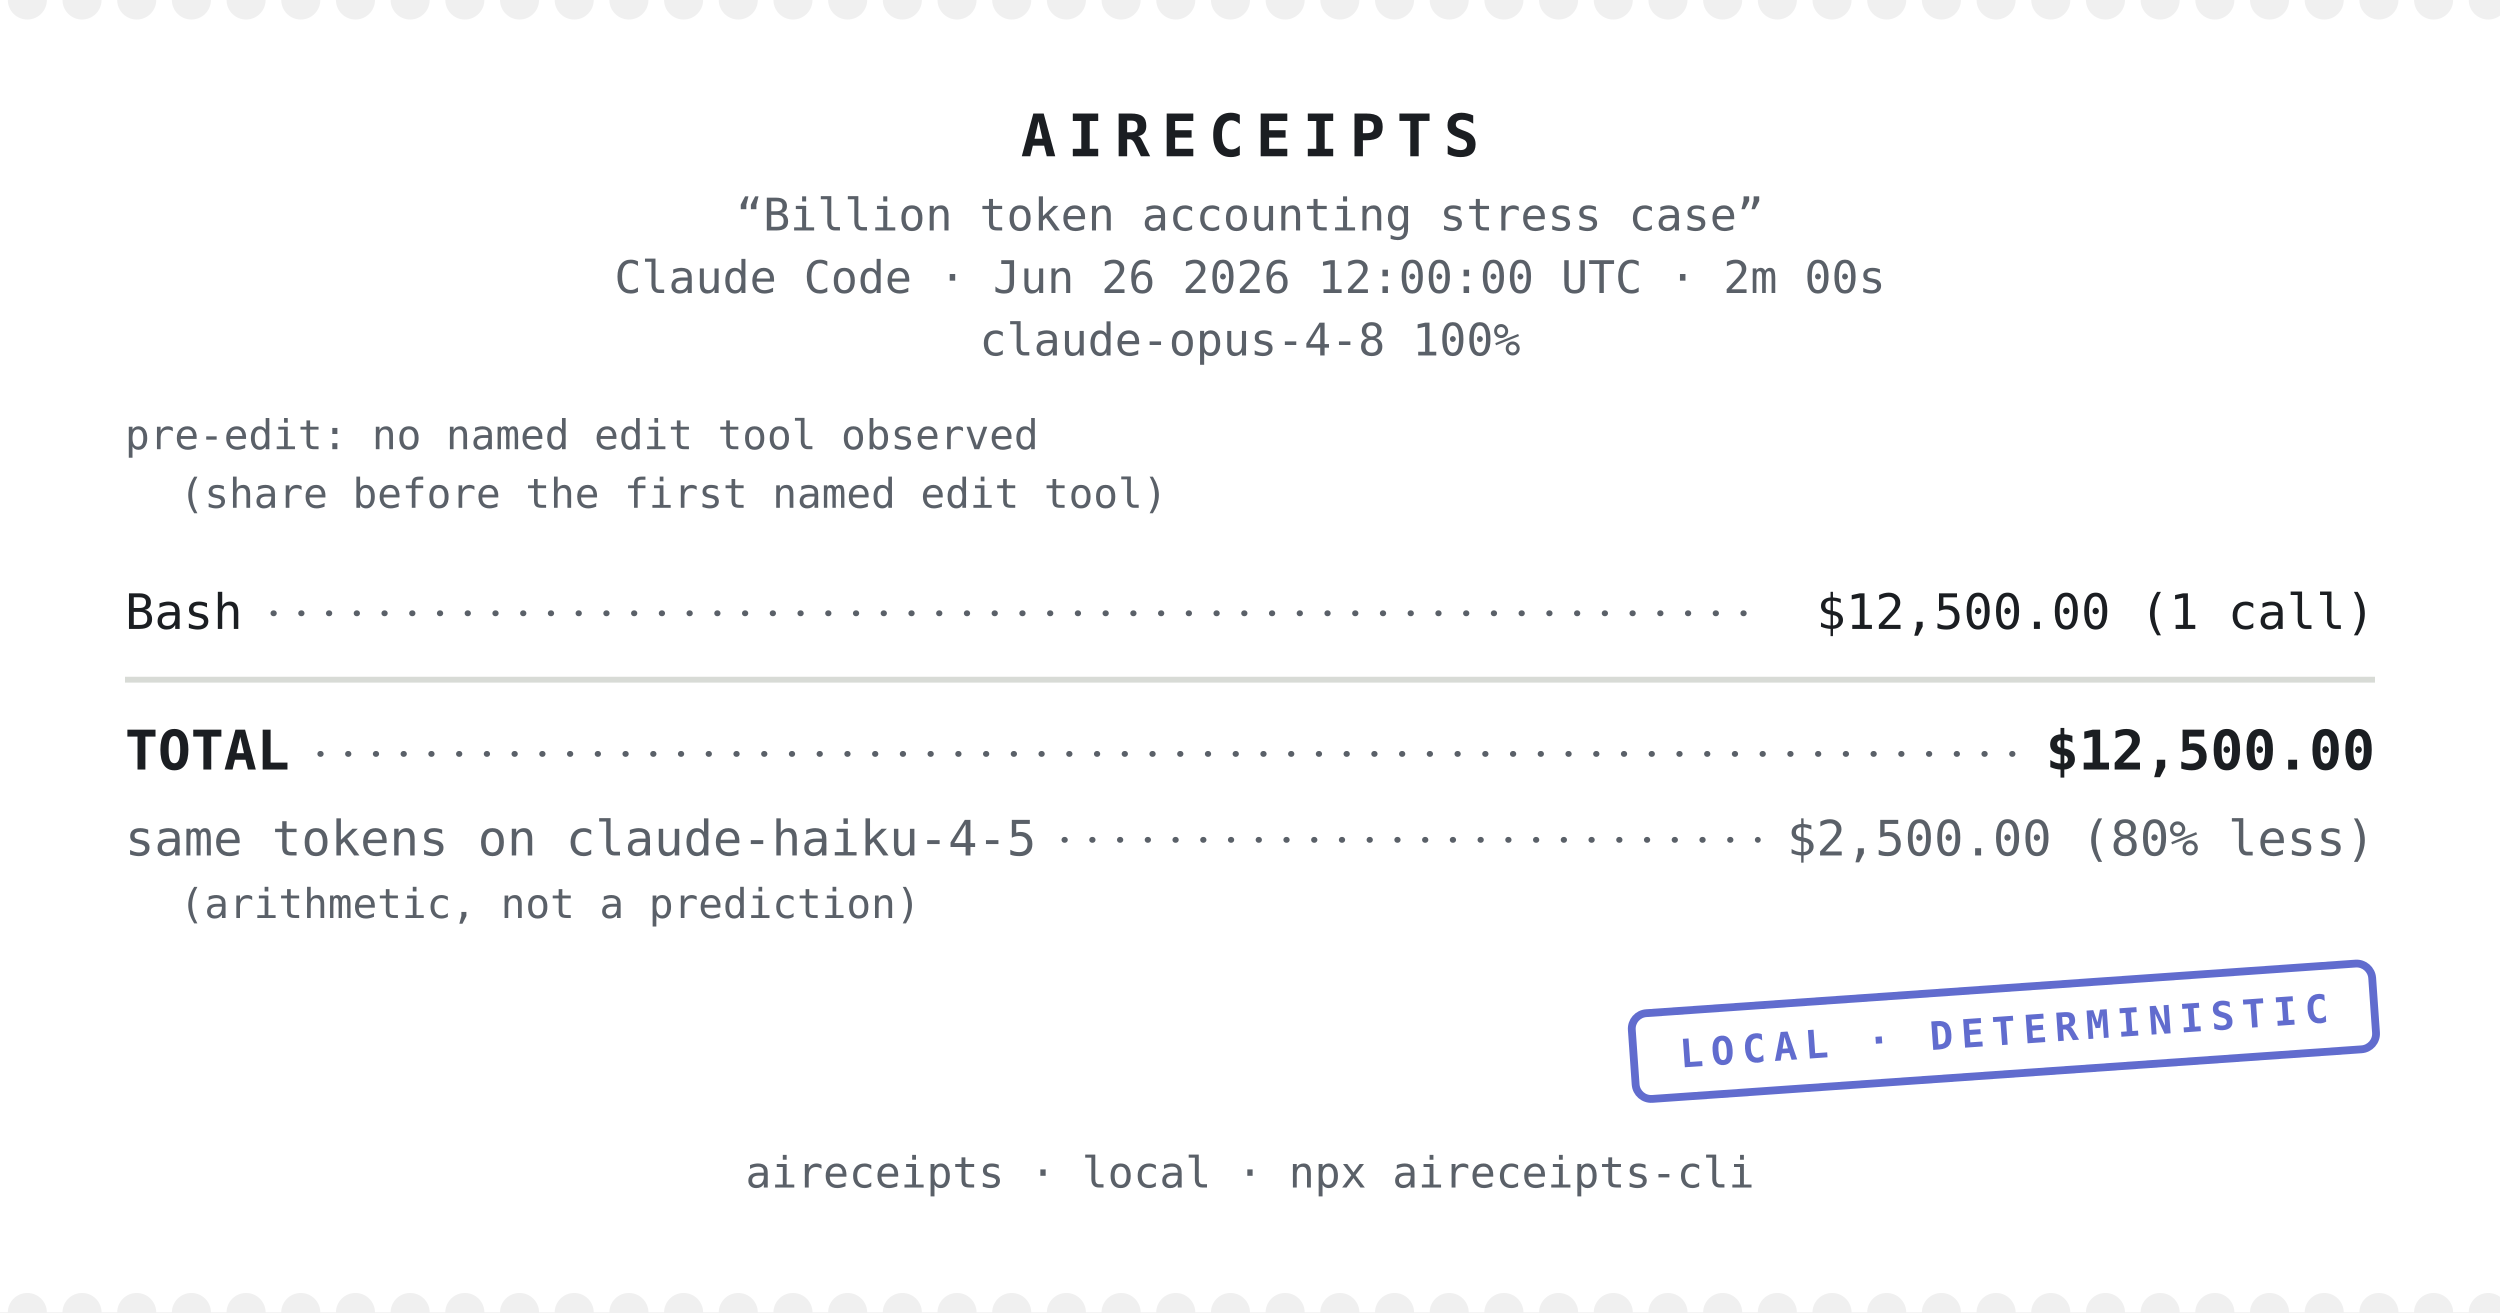
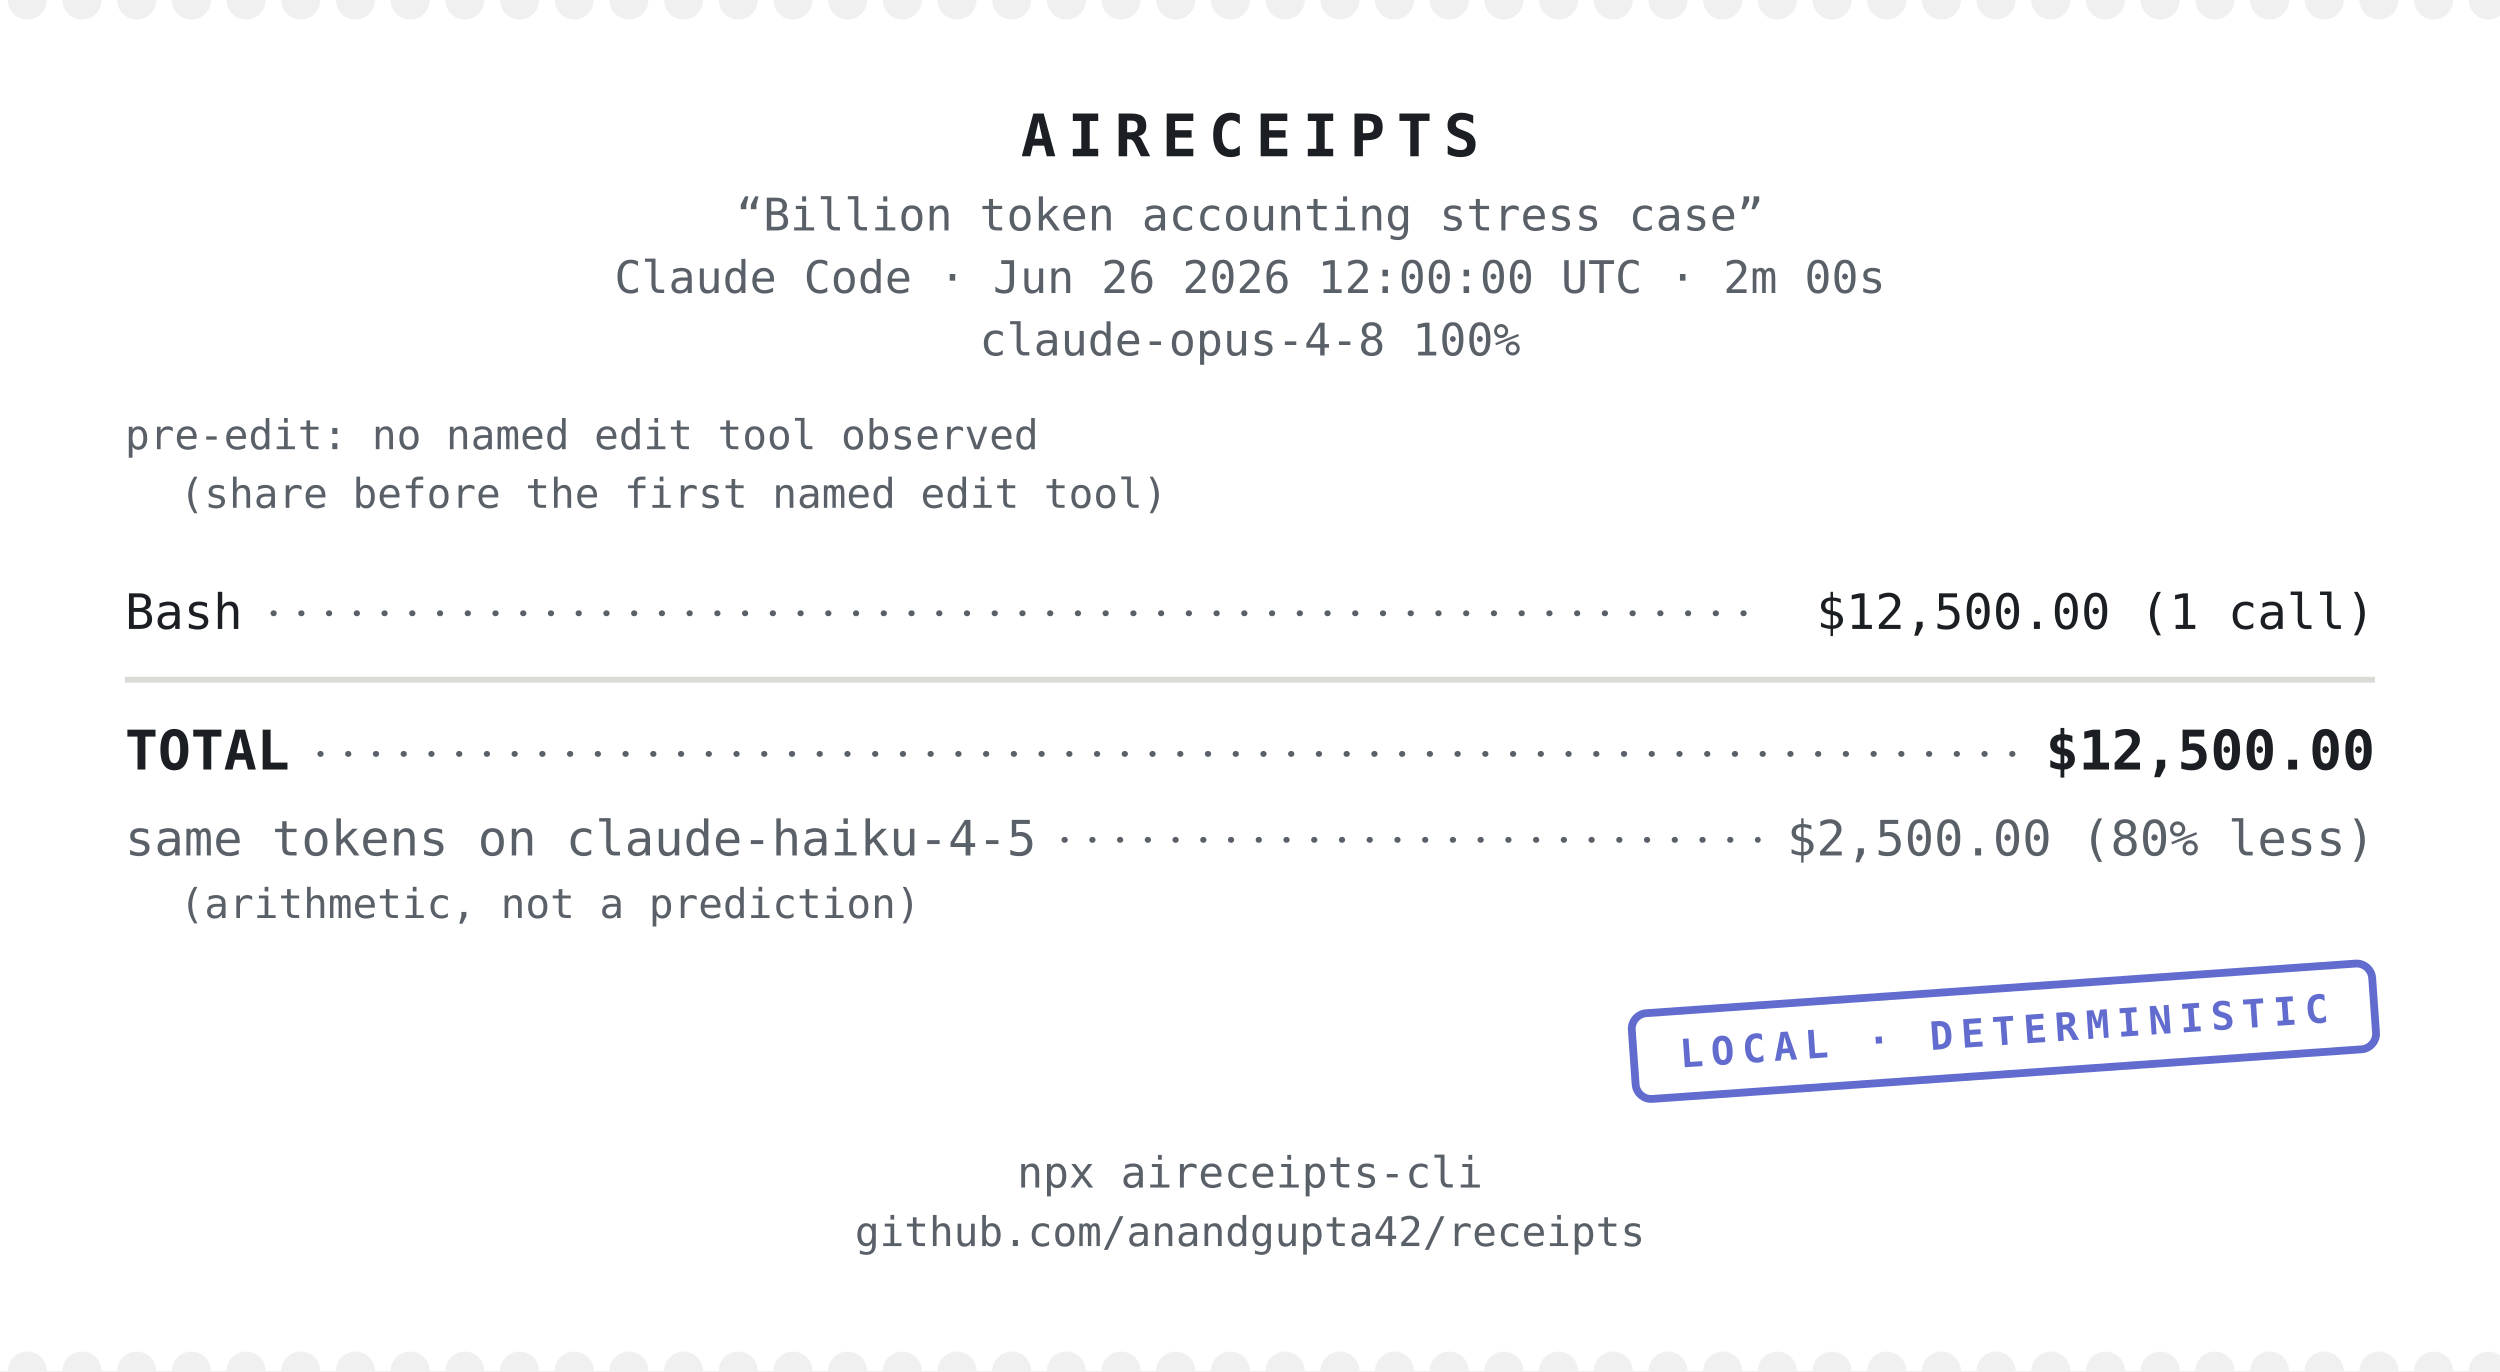
- <svg xmlns="http://www.w3.org/2000/svg" width="640" height="336" viewBox="0 0 640 336" font-family="&quot;SF Mono&quot;,&quot;Cascadia Code&quot;,&quot;JetBrains Mono&quot;,Menlo,Consolas,monospace" role="img" aria-label="aireceipts cost receipt">
+ <svg xmlns="http://www.w3.org/2000/svg" width="640" height="351" viewBox="0 0 640 351" font-family="&quot;SF Mono&quot;,&quot;Cascadia Code&quot;,&quot;JetBrains Mono&quot;,Menlo,Consolas,monospace" role="img" aria-label="aireceipts cost receipt">
  <g transform="translate(0 0)">
    <defs>
-       <mask id="perf-0" maskUnits="userSpaceOnUse" x="-5" y="-5" width="650" height="346">
-         <rect x="0" y="0" width="640" height="336" fill="#FFFFFF" />
+       <mask id="perf-0" maskUnits="userSpaceOnUse" x="-5" y="-5" width="650" height="361">
+         <rect x="0" y="0" width="640" height="351" fill="#FFFFFF" />
        <g class="perf-top">
          <circle cx="7" cy="0" r="5" fill="#000000" />
          <circle cx="21" cy="0" r="5" fill="#000000" />
          <circle cx="35" cy="0" r="5" fill="#000000" />
          <circle cx="49" cy="0" r="5" fill="#000000" />
          <circle cx="63" cy="0" r="5" fill="#000000" />
          <circle cx="77" cy="0" r="5" fill="#000000" />
          <circle cx="91" cy="0" r="5" fill="#000000" />
          <circle cx="105" cy="0" r="5" fill="#000000" />
          <circle cx="119" cy="0" r="5" fill="#000000" />
          <circle cx="133" cy="0" r="5" fill="#000000" />
          <circle cx="147" cy="0" r="5" fill="#000000" />
          <circle cx="161" cy="0" r="5" fill="#000000" />
          <circle cx="175" cy="0" r="5" fill="#000000" />
          <circle cx="189" cy="0" r="5" fill="#000000" />
          <circle cx="203" cy="0" r="5" fill="#000000" />
          <circle cx="217" cy="0" r="5" fill="#000000" />
          <circle cx="231" cy="0" r="5" fill="#000000" />
          <circle cx="245" cy="0" r="5" fill="#000000" />
          <circle cx="259" cy="0" r="5" fill="#000000" />
          <circle cx="273" cy="0" r="5" fill="#000000" />
          <circle cx="287" cy="0" r="5" fill="#000000" />
          <circle cx="301" cy="0" r="5" fill="#000000" />
          <circle cx="315" cy="0" r="5" fill="#000000" />
          <circle cx="329" cy="0" r="5" fill="#000000" />
          <circle cx="343" cy="0" r="5" fill="#000000" />
          <circle cx="357" cy="0" r="5" fill="#000000" />
          <circle cx="371" cy="0" r="5" fill="#000000" />
          <circle cx="385" cy="0" r="5" fill="#000000" />
          <circle cx="399" cy="0" r="5" fill="#000000" />
          <circle cx="413" cy="0" r="5" fill="#000000" />
          <circle cx="427" cy="0" r="5" fill="#000000" />
          <circle cx="441" cy="0" r="5" fill="#000000" />
          <circle cx="455" cy="0" r="5" fill="#000000" />
          <circle cx="469" cy="0" r="5" fill="#000000" />
          <circle cx="483" cy="0" r="5" fill="#000000" />
          <circle cx="497" cy="0" r="5" fill="#000000" />
          <circle cx="511" cy="0" r="5" fill="#000000" />
          <circle cx="525" cy="0" r="5" fill="#000000" />
          <circle cx="539" cy="0" r="5" fill="#000000" />
          <circle cx="553" cy="0" r="5" fill="#000000" />
          <circle cx="567" cy="0" r="5" fill="#000000" />
          <circle cx="581" cy="0" r="5" fill="#000000" />
          <circle cx="595" cy="0" r="5" fill="#000000" />
          <circle cx="609" cy="0" r="5" fill="#000000" />
          <circle cx="623" cy="0" r="5" fill="#000000" />
          <circle cx="637" cy="0" r="5" fill="#000000" />
        </g>
        <g class="perf-bottom">
-           <circle cx="7" cy="336" r="5" fill="#000000" />
-           <circle cx="21" cy="336" r="5" fill="#000000" />
-           <circle cx="35" cy="336" r="5" fill="#000000" />
-           <circle cx="49" cy="336" r="5" fill="#000000" />
-           <circle cx="63" cy="336" r="5" fill="#000000" />
-           <circle cx="77" cy="336" r="5" fill="#000000" />
-           <circle cx="91" cy="336" r="5" fill="#000000" />
-           <circle cx="105" cy="336" r="5" fill="#000000" />
-           <circle cx="119" cy="336" r="5" fill="#000000" />
-           <circle cx="133" cy="336" r="5" fill="#000000" />
-           <circle cx="147" cy="336" r="5" fill="#000000" />
-           <circle cx="161" cy="336" r="5" fill="#000000" />
-           <circle cx="175" cy="336" r="5" fill="#000000" />
-           <circle cx="189" cy="336" r="5" fill="#000000" />
-           <circle cx="203" cy="336" r="5" fill="#000000" />
-           <circle cx="217" cy="336" r="5" fill="#000000" />
-           <circle cx="231" cy="336" r="5" fill="#000000" />
-           <circle cx="245" cy="336" r="5" fill="#000000" />
-           <circle cx="259" cy="336" r="5" fill="#000000" />
-           <circle cx="273" cy="336" r="5" fill="#000000" />
-           <circle cx="287" cy="336" r="5" fill="#000000" />
-           <circle cx="301" cy="336" r="5" fill="#000000" />
-           <circle cx="315" cy="336" r="5" fill="#000000" />
-           <circle cx="329" cy="336" r="5" fill="#000000" />
-           <circle cx="343" cy="336" r="5" fill="#000000" />
-           <circle cx="357" cy="336" r="5" fill="#000000" />
-           <circle cx="371" cy="336" r="5" fill="#000000" />
-           <circle cx="385" cy="336" r="5" fill="#000000" />
-           <circle cx="399" cy="336" r="5" fill="#000000" />
-           <circle cx="413" cy="336" r="5" fill="#000000" />
-           <circle cx="427" cy="336" r="5" fill="#000000" />
-           <circle cx="441" cy="336" r="5" fill="#000000" />
-           <circle cx="455" cy="336" r="5" fill="#000000" />
-           <circle cx="469" cy="336" r="5" fill="#000000" />
-           <circle cx="483" cy="336" r="5" fill="#000000" />
-           <circle cx="497" cy="336" r="5" fill="#000000" />
-           <circle cx="511" cy="336" r="5" fill="#000000" />
-           <circle cx="525" cy="336" r="5" fill="#000000" />
-           <circle cx="539" cy="336" r="5" fill="#000000" />
-           <circle cx="553" cy="336" r="5" fill="#000000" />
-           <circle cx="567" cy="336" r="5" fill="#000000" />
-           <circle cx="581" cy="336" r="5" fill="#000000" />
-           <circle cx="595" cy="336" r="5" fill="#000000" />
-           <circle cx="609" cy="336" r="5" fill="#000000" />
-           <circle cx="623" cy="336" r="5" fill="#000000" />
-           <circle cx="637" cy="336" r="5" fill="#000000" />
+           <circle cx="7" cy="351" r="5" fill="#000000" />
+           <circle cx="21" cy="351" r="5" fill="#000000" />
+           <circle cx="35" cy="351" r="5" fill="#000000" />
+           <circle cx="49" cy="351" r="5" fill="#000000" />
+           <circle cx="63" cy="351" r="5" fill="#000000" />
+           <circle cx="77" cy="351" r="5" fill="#000000" />
+           <circle cx="91" cy="351" r="5" fill="#000000" />
+           <circle cx="105" cy="351" r="5" fill="#000000" />
+           <circle cx="119" cy="351" r="5" fill="#000000" />
+           <circle cx="133" cy="351" r="5" fill="#000000" />
+           <circle cx="147" cy="351" r="5" fill="#000000" />
+           <circle cx="161" cy="351" r="5" fill="#000000" />
+           <circle cx="175" cy="351" r="5" fill="#000000" />
+           <circle cx="189" cy="351" r="5" fill="#000000" />
+           <circle cx="203" cy="351" r="5" fill="#000000" />
+           <circle cx="217" cy="351" r="5" fill="#000000" />
+           <circle cx="231" cy="351" r="5" fill="#000000" />
+           <circle cx="245" cy="351" r="5" fill="#000000" />
+           <circle cx="259" cy="351" r="5" fill="#000000" />
+           <circle cx="273" cy="351" r="5" fill="#000000" />
+           <circle cx="287" cy="351" r="5" fill="#000000" />
+           <circle cx="301" cy="351" r="5" fill="#000000" />
+           <circle cx="315" cy="351" r="5" fill="#000000" />
+           <circle cx="329" cy="351" r="5" fill="#000000" />
+           <circle cx="343" cy="351" r="5" fill="#000000" />
+           <circle cx="357" cy="351" r="5" fill="#000000" />
+           <circle cx="371" cy="351" r="5" fill="#000000" />
+           <circle cx="385" cy="351" r="5" fill="#000000" />
+           <circle cx="399" cy="351" r="5" fill="#000000" />
+           <circle cx="413" cy="351" r="5" fill="#000000" />
+           <circle cx="427" cy="351" r="5" fill="#000000" />
+           <circle cx="441" cy="351" r="5" fill="#000000" />
+           <circle cx="455" cy="351" r="5" fill="#000000" />
+           <circle cx="469" cy="351" r="5" fill="#000000" />
+           <circle cx="483" cy="351" r="5" fill="#000000" />
+           <circle cx="497" cy="351" r="5" fill="#000000" />
+           <circle cx="511" cy="351" r="5" fill="#000000" />
+           <circle cx="525" cy="351" r="5" fill="#000000" />
+           <circle cx="539" cy="351" r="5" fill="#000000" />
+           <circle cx="553" cy="351" r="5" fill="#000000" />
+           <circle cx="567" cy="351" r="5" fill="#000000" />
+           <circle cx="581" cy="351" r="5" fill="#000000" />
+           <circle cx="595" cy="351" r="5" fill="#000000" />
+           <circle cx="609" cy="351" r="5" fill="#000000" />
+           <circle cx="623" cy="351" r="5" fill="#000000" />
+           <circle cx="637" cy="351" r="5" fill="#000000" />
        </g>
      </mask>
    </defs>
-     <rect x="0" y="0" width="640" height="336" fill="#FFFFFF" mask="url(#perf-0)" />
+     <rect x="0" y="0" width="640" height="351" fill="#FFFFFF" mask="url(#perf-0)" />
    <text x="320" y="40" font-size="15" fill="#1B1E22" text-anchor="middle" font-weight="700" letter-spacing="3">AIRECEIPTS</text>
    <text x="320" y="59" font-size="11.5" fill="#5A6068" text-anchor="middle">“Billion token accounting stress case”</text>
    <text x="320" y="75" font-size="11.5" fill="#5A6068" text-anchor="middle">Claude Code · Jun 26 2026 12:00:00 UTC · 2m 00s</text>
    <text x="320" y="91" font-size="11.5" fill="#5A6068" text-anchor="middle">claude-opus-4-8 100%</text>
    <text x="32" y="115" font-size="10.5" fill="#5A6068" text-anchor="start">pre-edit: no named edit tool observed</text>
    <text x="46" y="130" font-size="10.5" fill="#5A6068" text-anchor="start">(share before the first named edit tool)</text>
    <text x="32" y="161" font-size="12.5" fill="#1B1E22" text-anchor="start">Bash</text>
    <text x="608" y="161" font-size="12.5" fill="#1B1E22" text-anchor="end">$12,500.00  (1 call)</text>
    <line x1="70" y1="157" x2="450" y2="157" stroke="#5A6068" stroke-width="1.5" stroke-linecap="round" stroke-dasharray="0.1 7" />
    <line x1="32" y1="174" x2="608" y2="174" stroke="#D8DBD6" stroke-width="1.5" />
    <text x="32" y="197" font-size="14" fill="#1B1E22" text-anchor="start" font-weight="700">TOTAL</text>
    <text x="608" y="197" font-size="14" fill="#1B1E22" text-anchor="end" font-weight="700">$12,500.00</text>
    <line x1="82" y1="193" x2="516" y2="193" stroke="#5A6068" stroke-width="1.5" stroke-linecap="round" stroke-dasharray="0.1 7" />
    <text x="32" y="219" font-size="12.5" fill="#5A6068" text-anchor="start" font-weight="400">same tokens on claude-haiku-4-5</text>
    <text x="608" y="219" font-size="12.5" fill="#5A6068" text-anchor="end" font-weight="400">$2,500.00 (80% less)</text>
    <line x1="272.5" y1="215" x2="450" y2="215" stroke="#5A6068" stroke-width="1.5" stroke-linecap="round" stroke-dasharray="0.1 7" />
    <text x="46" y="235" font-size="10.5" fill="#5A6068" text-anchor="start">(arithmetic, not a prediction)</text>
    <g class="stamp" opacity="0.8" transform="rotate(-4 513 264)">
      <rect x="418" y="253" width="190" height="22" rx="4" fill="none" stroke="#3947C2" stroke-width="2" />
      <text x="513" y="267.5" font-size="10" fill="#3947C2" text-anchor="middle" font-weight="700" letter-spacing="2">LOCAL · DETERMINISTIC</text>
    </g>
-     <text x="320" y="304" font-size="11" fill="#5A6068" text-anchor="middle">aireceipts · local · npx aireceipts-cli</text>
+     <text x="320" y="304" font-size="11" fill="#5A6068" text-anchor="middle">npx aireceipts-cli</text>
+     <text x="320" y="319" font-size="10.5" fill="#5A6068" text-anchor="middle">github.com/anandgupta42/receipts</text>
  </g>
</svg>
